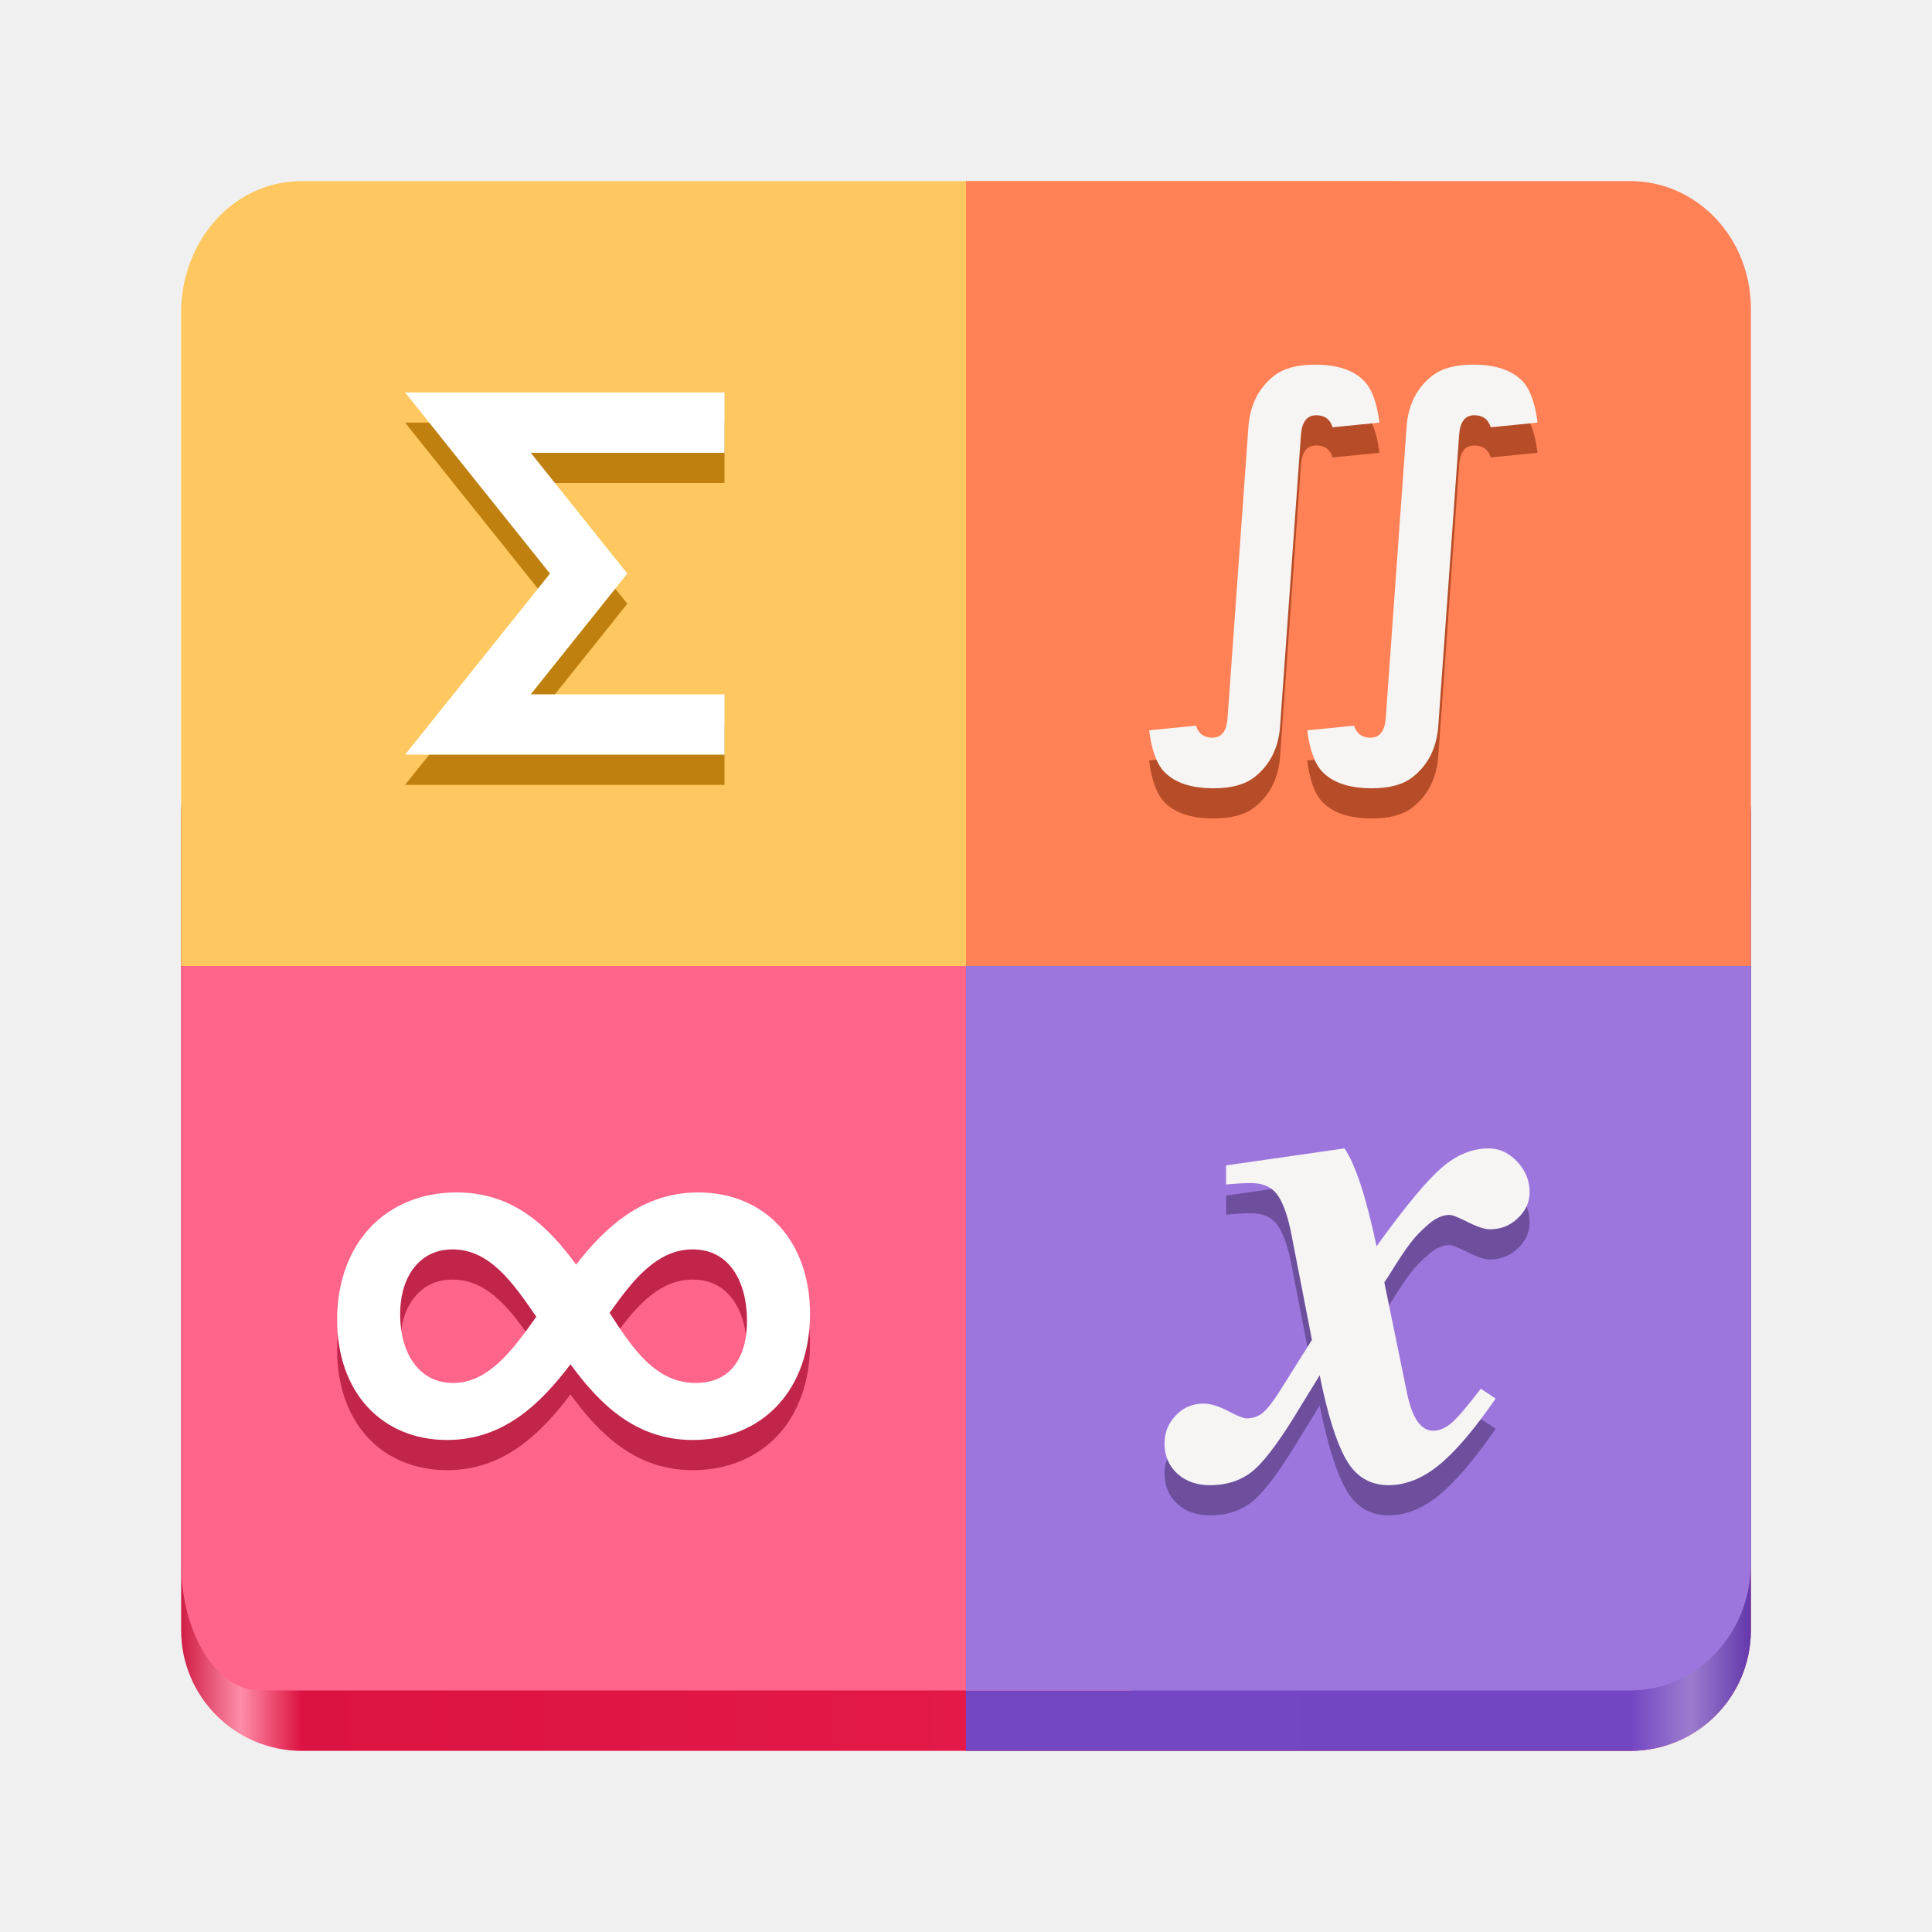
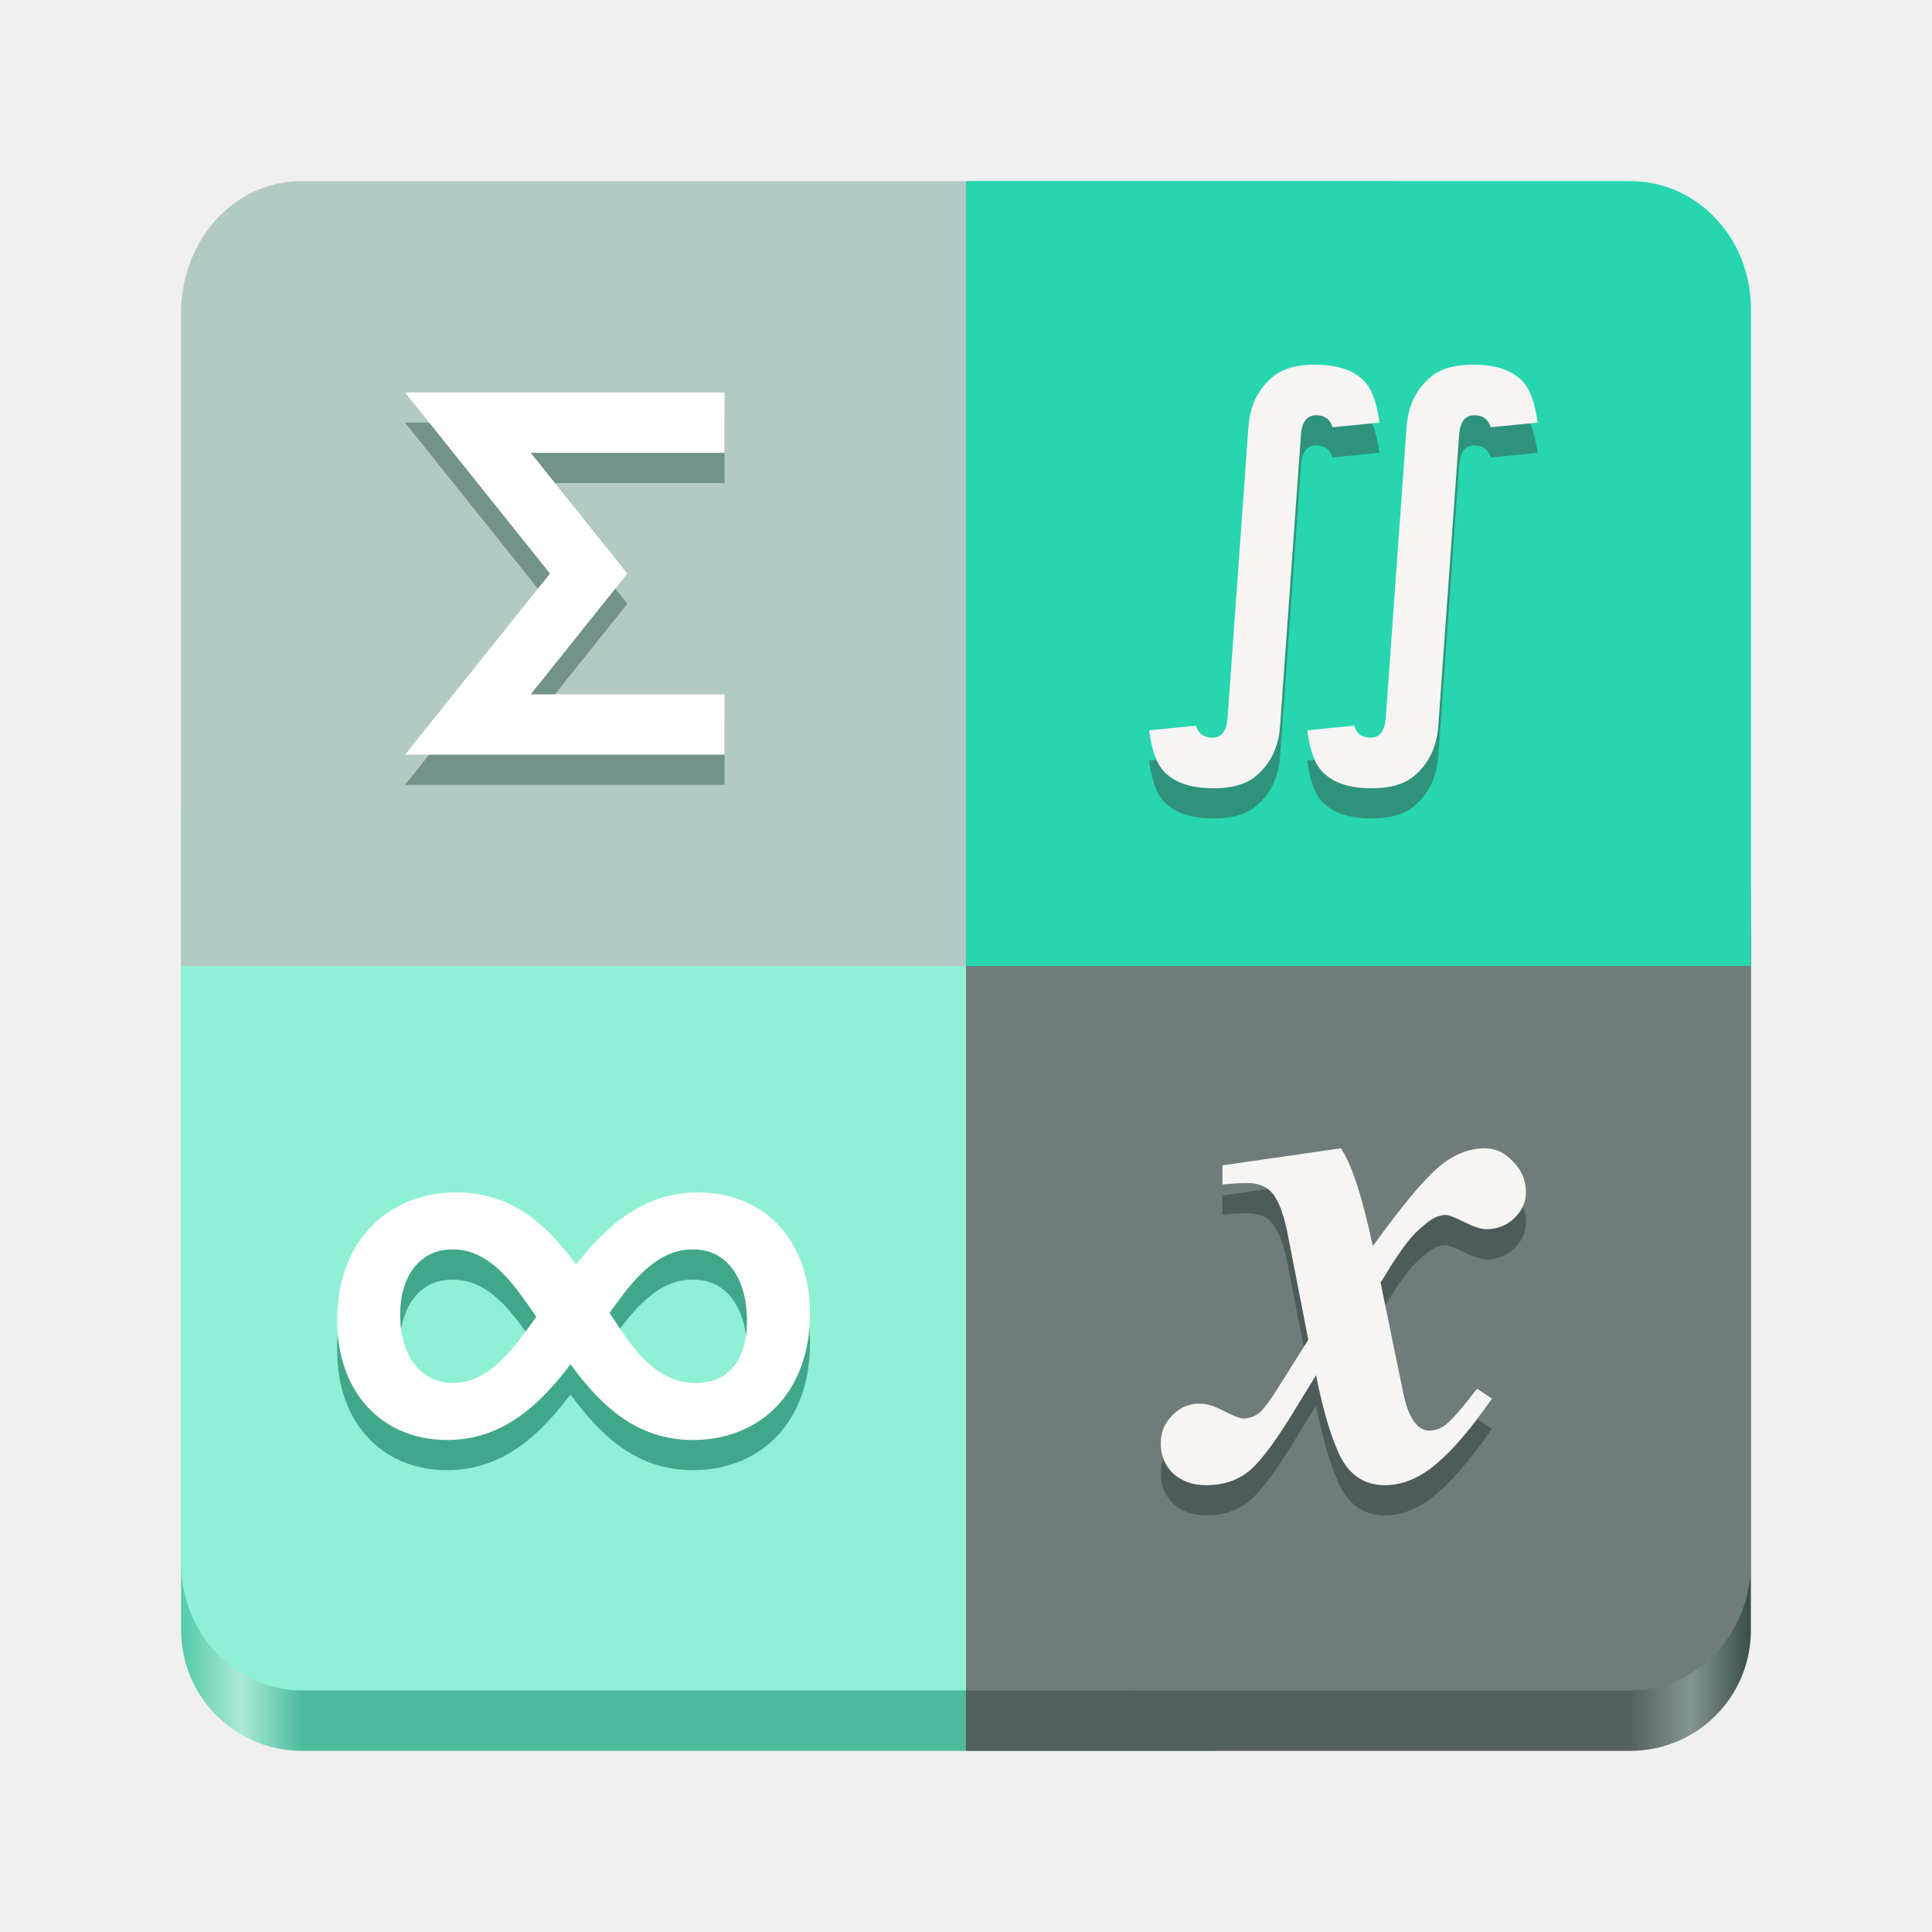
- <svg xmlns="http://www.w3.org/2000/svg" xmlns:xlink="http://www.w3.org/1999/xlink" height="128px" viewBox="0 0 128 128" width="128px">
-   <linearGradient id="a" gradientTransform="matrix(0.25 0 0 0.18617 0 69.08511)" gradientUnits="userSpaceOnUse" x1="48" x2="464" y1="58.629" y2="58.629">
-     <stop offset="0" stop-color="#cf1e46" />
-     <stop offset="0.038" stop-color="#ff8da8" />
-     <stop offset="0.077" stop-color="#dc1241" />
-     <stop offset="1" stop-color="#ed2150" />
+ <svg xmlns="http://www.w3.org/2000/svg" height="128px" viewBox="0 0 128 128" width="128px">
+   <linearGradient id="a" gradientTransform="matrix(0.25 0 0 0.18617 0 69.08511)" gradientUnits="userSpaceOnUse" x1="48" x2="256" y1="58.629" y2="58.629">
+     <stop offset="0" stop-color="#54caa9" />
+     <stop offset="0.077" stop-color="#abead8" />
+     <stop offset="0.154" stop-color="#4dba9c" />
+     <stop offset="1" stop-color="#4dba9c" />
  </linearGradient>
-   <linearGradient id="b" gradientTransform="matrix(0.269231 0 0 0.18617 -4.92308 69.0851)" gradientUnits="userSpaceOnUse" x1="258.214" x2="449.143" y1="58.629" y2="58.629">
-     <stop offset="0" stop-color="#7446c3" />
-     <stop offset="0.844" stop-color="#7345c2" />
-     <stop offset="0.922" stop-color="#9b7dce" />
-     <stop offset="1" stop-color="#6338ac" />
+   <linearGradient id="b" gradientTransform="matrix(0.269231 0 0 0.18617 -4.92308 69.08511)" gradientUnits="userSpaceOnUse" x1="256" x2="449.143" y1="262.743" y2="262.743">
+     <stop offset="0" stop-color="#515f5e" />
+     <stop offset="0.846" stop-color="#536160" />
+     <stop offset="0.923" stop-color="#839593" />
+     <stop offset="1" stop-color="#394d4b" />
  </linearGradient>
-   <symbol id="c" overflow="visible">
-     <path d="m 19.406 -16.344 c -0.344 0 -0.828 -0.156 -1.453 -0.469 c -0.625 -0.32 -1.039 -0.484 -1.234 -0.484 c -0.438 0 -0.891 0.199 -1.359 0.594 c -0.469 0.398 -0.859 0.797 -1.172 1.203 s -0.668 0.922 -1.062 1.547 c -0.387 0.625 -0.625 1 -0.719 1.125 l 1.5 7.328 c 0.344 1.668 0.922 2.5 1.734 2.5 c 0.406 0 0.805 -0.164 1.203 -0.5 c 0.395 -0.332 1.047 -1.094 1.953 -2.281 l 0.984 0.656 c -1.438 2.074 -2.699 3.547 -3.781 4.422 c -1.086 0.875 -2.188 1.312 -3.312 1.312 c -1.25 0 -2.199 -0.586 -2.844 -1.75 c -0.648 -1.176 -1.219 -3.02 -1.719 -5.531 l -1.125 1.828 c -1.344 2.262 -2.414 3.734 -3.203 4.422 c -0.781 0.688 -1.766 1.031 -2.953 1.031 c -0.875 0 -1.594 -0.258 -2.156 -0.766 c -0.562 -0.52 -0.844 -1.188 -0.844 -2 c 0 -0.719 0.25 -1.336 0.75 -1.859 c 0.5 -0.52 1.109 -0.781 1.828 -0.781 c 0.469 0 1.016 0.168 1.641 0.5 c 0.625 0.324 1.031 0.484 1.219 0.484 c 0.414 0 0.781 -0.129 1.094 -0.391 c 0.312 -0.27 0.703 -0.781 1.172 -1.531 l 2.062 -3.281 l -1.406 -7.234 c -0.25 -1.164 -0.562 -1.984 -0.938 -2.453 s -0.938 -0.703 -1.688 -0.703 c -0.449 0 -1 0.031 -1.656 0.094 v -1.266 l 7.844 -1.125 c 0.727 1.062 1.438 3.227 2.125 6.484 c 1.875 -2.602 3.305 -4.332 4.297 -5.188 c 0.988 -0.863 2.031 -1.297 3.125 -1.297 c 0.719 0 1.348 0.293 1.891 0.875 c 0.551 0.574 0.828 1.25 0.828 2.031 c 0 0.656 -0.262 1.23 -0.781 1.719 c -0.512 0.492 -1.125 0.734 -1.844 0.734 z m 0 0" />
-   </symbol>
-   <path d="m 20 46 h 88 c 4.418 0 8 3.582 8 8 v 54 c 0 4.418 -3.582 8 -8 8 h -88 c -4.418 0 -8 -3.582 -8 -8 v -54 c 0 -4.418 3.582 -8 8 -8 z m 0 0" fill="url(#a)" />
-   <path d="m 64 46 v 70 h 44 c 4.434 0 8 -3.566 8 -8 v -54 c 0 -4.434 -3.566 -8 -8 -8 z m 0 0" fill="url(#b)" />
-   <path d="m 17.23 46 h 57.539 c 2.887 0 5.23 3.781 5.23 8.445 v 49.109 c 0 4.664 -2.344 8.445 -5.23 8.445 h -57.539 c -2.887 0 -5.23 -3.781 -5.23 -8.445 v -49.109 c 0 -4.664 2.344 -8.445 5.23 -8.445 z m 0 0" fill="#ff658a" />
-   <path d="m 20 12 c -4.434 0 -7.852 3.77 -8 8.445 v 43.555 h 88 v -43.555 c 0 -4.68 -3.566 -8.445 -8 -8.445 z m 0 0" fill="#ffc75f" />
-   <path d="m 64 59.773 v 52.227 h 44 c 4.434 0 8 -3.766 8 -8.445 v -44.109 c 0 -4.68 -3.652 -9.312 -8 -8.445 z m 0 0" fill="#9d76dd" />
-   <path d="m 64 12 v 52 h 52 v -43.555 c 0 -0.586 -0.055 -1.156 -0.164 -1.707 c 0 0 0.004 0 0 0 c -0.051 -0.273 -0.117 -0.543 -0.195 -0.809 c 0 0 0 0 0 -0.004 c -0.156 -0.527 -0.359 -1.035 -0.602 -1.512 c -0.004 0 0 0 0 -0.004 c -0.246 -0.477 -0.535 -0.926 -0.863 -1.344 c 0 0 0.004 0 0 0 c -0.16 -0.207 -0.332 -0.406 -0.512 -0.598 c -1.266 -1.336 -2.957 -2.227 -4.844 -2.426 c -0.27 -0.027 -0.543 -0.043 -0.82 -0.043 z m 0 0" fill="#ff8155" />
-   <path d="m 84.809 50.105 c -0.102 1.434 -0.66 2.559 -1.676 3.367 c -0.633 0.504 -1.543 0.754 -2.727 0.754 c -1.48 0 -2.57 -0.363 -3.27 -1.09 c -0.5 -0.52 -0.836 -1.438 -1.004 -2.75 l 3.102 -0.309 c 0.168 0.531 0.531 0.797 1.09 0.797 c 0.605 0 0.941 -0.43 1.004 -1.285 l 1.383 -19.309 c 0.105 -1.434 0.664 -2.559 1.68 -3.367 c 0.633 -0.504 1.539 -0.754 2.723 -0.754 c 1.48 0 2.57 0.363 3.27 1.09 c 0.504 0.52 0.84 1.438 1.008 2.75 l -3.102 0.309 c -0.168 -0.531 -0.531 -0.797 -1.09 -0.797 c -0.605 0 -0.941 0.43 -1.008 1.285 z m 10.48 0 c -0.105 1.434 -0.664 2.559 -1.68 3.367 c -0.633 0.504 -1.539 0.754 -2.723 0.754 c -1.48 0 -2.57 -0.363 -3.27 -1.09 c -0.504 -0.52 -0.84 -1.438 -1.008 -2.75 l 3.102 -0.309 c 0.168 0.531 0.531 0.797 1.09 0.797 c 0.605 0 0.941 -0.43 1.008 -1.285 l 1.383 -19.309 c 0.102 -1.434 0.66 -2.559 1.676 -3.367 c 0.633 -0.504 1.543 -0.754 2.727 -0.754 c 1.48 0 2.57 0.363 3.27 1.09 c 0.5 0.52 0.836 1.438 1.004 2.75 l -3.102 0.309 c -0.168 -0.531 -0.531 -0.797 -1.09 -0.797 c -0.605 0 -0.941 0.43 -1.004 1.285 z m 0 0" fill="#b64d28" />
-   <use fill="#6d4f9d" x="79.309" xlink:href="#c" y="99.788" />
-   <use fill="#f6f5f4" x="79.309" xlink:href="#c" y="97.788" />
+   <path d="m 20 46 h 60 c 4.418 0 8 3.582 8 8 v 54 c 0 4.418 -3.582 8 -8 8 h -60 c -4.418 0 -8 -3.582 -8 -8 v -54 c 0 -4.418 3.582 -8 8 -8 z m 0 0" fill="url(#a)" />
+   <path d="m 20 46 h 60 c 4.418 0 8 3.781 8 8.445 v 49.109 c 0 4.664 -3.582 8.445 -8 8.445 h -60 c -4.418 0 -8 -3.781 -8 -8.445 v -49.109 c 0 -4.664 3.582 -8.445 8 -8.445 z m 0 0" fill="#8ff0d5" />
+   <path d="m 20 12 c -4.434 0 -7.852 3.77 -8 8.445 v 43.555 h 88 v -43.555 c 0 -4.68 -3.566 -8.445 -8 -8.445 z m 0 0" fill="#b3c9c3" />
+   <path d="m 64 63 v 53 h 44 c 4.434 0 8 -3.566 8 -8 v -46 c 0 -4.434 -3.57 -8.102 -8 -8 z m 0 0" fill="url(#b)" />
+   <path d="m 64 62.773 v 49.227 h 44 c 4.434 0 8 -3.766 8 -8.445 v -44.109 c 0 -4.68 -3.652 -9.312 -8 -8.445 z m 0 0" fill="#6f7c7b" />
+   <path d="m 64 12 v 52 h 52 v -43.555 c 0 -0.586 -0.055 -1.156 -0.164 -1.707 c 0 0 0.004 0 0 0 c -0.051 -0.273 -0.117 -0.543 -0.195 -0.809 c 0 0 0 0 0 -0.004 c -0.156 -0.527 -0.359 -1.035 -0.602 -1.512 c -0.004 0 0 0 0 -0.004 c -0.246 -0.477 -0.535 -0.926 -0.863 -1.344 c 0 0 0.004 0 0 0 c -0.16 -0.207 -0.332 -0.406 -0.512 -0.598 c -1.266 -1.336 -2.957 -2.227 -4.844 -2.426 c -0.27 -0.027 -0.543 -0.043 -0.82 -0.043 z m 0 0" fill="#27d6ae" />
+   <path d="m 84.809 50.105 c -0.102 1.434 -0.66 2.559 -1.676 3.367 c -0.633 0.504 -1.543 0.754 -2.727 0.754 c -1.48 0 -2.57 -0.363 -3.27 -1.09 c -0.5 -0.52 -0.836 -1.438 -1.004 -2.75 l 3.102 -0.309 c 0.168 0.531 0.531 0.797 1.09 0.797 c 0.605 0 0.941 -0.43 1.004 -1.285 l 1.383 -19.309 c 0.105 -1.434 0.664 -2.559 1.68 -3.367 c 0.633 -0.504 1.539 -0.754 2.723 -0.754 c 1.48 0 2.57 0.363 3.27 1.09 c 0.504 0.52 0.84 1.438 1.008 2.75 l -3.102 0.309 c -0.168 -0.531 -0.531 -0.797 -1.09 -0.797 c -0.605 0 -0.941 0.43 -1.008 1.285 z m 10.48 0 c -0.105 1.434 -0.664 2.559 -1.68 3.367 c -0.633 0.504 -1.539 0.754 -2.723 0.754 c -1.48 0 -2.57 -0.363 -3.27 -1.09 c -0.504 -0.52 -0.84 -1.438 -1.008 -2.75 l 3.102 -0.309 c 0.168 0.531 0.531 0.797 1.09 0.797 c 0.605 0 0.941 -0.43 1.008 -1.285 l 1.383 -19.309 c 0.102 -1.434 0.66 -2.559 1.676 -3.367 c 0.633 -0.504 1.543 -0.754 2.727 -0.754 c 1.48 0 2.57 0.363 3.27 1.09 c 0.5 0.52 0.836 1.438 1.004 2.75 l -3.102 0.309 c -0.168 -0.531 -0.531 -0.797 -1.09 -0.797 c -0.605 0 -0.941 0.43 -1.004 1.285 z m 0 0" fill="#2f937c" />
+   <path d="m 98.469 83.438 c -0.344 0 -0.832 -0.16 -1.457 -0.473 c -0.629 -0.312 -1.035 -0.469 -1.223 -0.469 c -0.438 0 -0.891 0.203 -1.363 0.609 c -0.469 0.379 -0.859 0.77 -1.172 1.176 c -0.316 0.406 -0.676 0.926 -1.082 1.551 c -0.375 0.625 -0.609 1.004 -0.707 1.129 l 1.504 7.328 c 0.348 1.66 0.926 2.492 1.738 2.492 c 0.41 0 0.801 -0.156 1.176 -0.473 c 0.406 -0.344 1.066 -1.109 1.973 -2.301 l 0.988 0.656 c -1.441 2.07 -2.711 3.543 -3.805 4.418 c -1.066 0.879 -2.164 1.316 -3.289 1.316 c -1.254 0 -2.211 -0.578 -2.867 -1.738 c -0.625 -1.191 -1.191 -3.039 -1.691 -5.547 l -1.129 1.836 c -1.348 2.254 -2.41 3.727 -3.195 4.414 c -0.781 0.691 -1.77 1.035 -2.961 1.035 c -0.875 0 -1.594 -0.25 -2.16 -0.754 c -0.562 -0.531 -0.844 -1.203 -0.844 -2.02 c 0 -0.719 0.25 -1.332 0.75 -1.832 c 0.5 -0.531 1.113 -0.797 1.832 -0.797 c 0.473 0 1.02 0.172 1.645 0.516 c 0.629 0.312 1.035 0.469 1.223 0.469 c 0.406 0 0.766 -0.125 1.082 -0.375 c 0.312 -0.281 0.703 -0.801 1.172 -1.551 l 2.07 -3.289 l -1.41 -7.234 c -0.25 -1.16 -0.566 -1.977 -0.941 -2.445 s -0.938 -0.703 -1.691 -0.703 c -0.438 0 -0.984 0.031 -1.645 0.094 v -1.27 l 7.848 -1.129 c 0.719 1.066 1.426 3.227 2.113 6.484 c 1.879 -2.598 3.305 -4.32 4.277 -5.168 c 1 -0.875 2.051 -1.316 3.148 -1.316 c 0.719 0 1.344 0.301 1.879 0.895 c 0.562 0.562 0.844 1.238 0.844 2.02 c 0 0.66 -0.266 1.238 -0.797 1.738 c -0.5 0.469 -1.113 0.707 -1.832 0.707 z m 0 0" fill="#4d5b5a" />
+   <path d="m 98.469 81.438 c -0.344 0 -0.832 -0.16 -1.457 -0.473 c -0.629 -0.312 -1.035 -0.469 -1.223 -0.469 c -0.438 0 -0.891 0.203 -1.363 0.609 c -0.469 0.379 -0.859 0.77 -1.172 1.176 c -0.316 0.406 -0.676 0.926 -1.082 1.551 c -0.375 0.625 -0.609 1.004 -0.707 1.129 l 1.504 7.328 c 0.348 1.66 0.926 2.492 1.738 2.492 c 0.41 0 0.801 -0.156 1.176 -0.473 c 0.406 -0.344 1.066 -1.109 1.973 -2.301 l 0.988 0.656 c -1.441 2.07 -2.711 3.543 -3.805 4.418 c -1.066 0.879 -2.164 1.316 -3.289 1.316 c -1.254 0 -2.211 -0.578 -2.867 -1.738 c -0.625 -1.191 -1.191 -3.039 -1.691 -5.547 l -1.129 1.836 c -1.348 2.254 -2.41 3.727 -3.195 4.414 c -0.781 0.691 -1.77 1.035 -2.961 1.035 c -0.875 0 -1.594 -0.25 -2.16 -0.754 c -0.562 -0.531 -0.844 -1.203 -0.844 -2.02 c 0 -0.719 0.25 -1.332 0.75 -1.832 c 0.5 -0.531 1.113 -0.797 1.832 -0.797 c 0.473 0 1.02 0.172 1.645 0.516 c 0.629 0.312 1.035 0.469 1.223 0.469 c 0.406 0 0.766 -0.125 1.082 -0.375 c 0.312 -0.281 0.703 -0.801 1.172 -1.551 l 2.07 -3.289 l -1.41 -7.234 c -0.25 -1.16 -0.566 -1.977 -0.941 -2.445 s -0.938 -0.703 -1.691 -0.703 c -0.438 0 -0.984 0.031 -1.645 0.094 v -1.27 l 7.848 -1.129 c 0.719 1.066 1.426 3.227 2.113 6.484 c 1.879 -2.598 3.305 -4.32 4.277 -5.168 c 1 -0.875 2.051 -1.316 3.148 -1.316 c 0.719 0 1.344 0.301 1.879 0.895 c 0.562 0.562 0.844 1.238 0.844 2.02 c 0 0.66 -0.266 1.238 -0.797 1.738 c -0.5 0.469 -1.113 0.707 -1.832 0.707 z m 0 0" fill="#f6f5f4" />
  <path d="m 84.809 48.105 c -0.102 1.434 -0.66 2.559 -1.676 3.367 c -0.633 0.504 -1.543 0.754 -2.727 0.754 c -1.48 0 -2.57 -0.363 -3.27 -1.09 c -0.5 -0.52 -0.836 -1.438 -1.004 -2.75 l 3.102 -0.309 c 0.168 0.531 0.531 0.797 1.09 0.797 c 0.605 0 0.941 -0.43 1.004 -1.285 l 1.383 -19.309 c 0.105 -1.434 0.664 -2.559 1.68 -3.367 c 0.633 -0.504 1.539 -0.754 2.723 -0.754 c 1.48 0 2.57 0.363 3.27 1.09 c 0.504 0.52 0.84 1.438 1.008 2.75 l -3.102 0.309 c -0.168 -0.531 -0.531 -0.797 -1.09 -0.797 c -0.605 0 -0.941 0.43 -1.008 1.285 z m 10.48 0 c -0.105 1.434 -0.664 2.559 -1.68 3.367 c -0.633 0.504 -1.539 0.754 -2.723 0.754 c -1.48 0 -2.57 -0.363 -3.27 -1.09 c -0.504 -0.52 -0.84 -1.438 -1.008 -2.75 l 3.102 -0.309 c 0.168 0.531 0.531 0.797 1.09 0.797 c 0.605 0 0.941 -0.43 1.008 -1.285 l 1.383 -19.309 c 0.102 -1.434 0.66 -2.559 1.676 -3.367 c 0.633 -0.504 1.543 -0.754 2.727 -0.754 c 1.48 0 2.57 0.363 3.27 1.09 c 0.5 0.52 0.836 1.438 1.004 2.75 l -3.102 0.309 c -0.168 -0.531 -0.531 -0.797 -1.09 -0.797 c -0.605 0 -0.941 0.43 -1.004 1.285 z m 0 0" fill="#f6f5f4" />
-   <path d="m 26.836 28 l 9.602 12 l -9.602 12 h 21.164 v -4 h -12.836 l 6.398 -8 l -6.398 -8 h 12.836 v -4 z m 0 0" fill="#bf800f" />
+   <path d="m 26.836 28 l 9.602 12 l -9.602 12 h 21.164 v -4 h -12.836 l 6.398 -8 l -6.398 -8 h 12.836 v -4 z m 0 0" fill="#72928a" />
  <path d="m 26.836 26 l 9.602 12 l -9.602 12 h 21.164 v -4 h -12.836 l 6.398 -8 l -6.398 -8 h 12.836 v -4 z m 0 0" fill="#ffffff" />
-   <path d="m 30.258 81 c -2.344 0 -4.348 0.848 -5.746 2.344 c -1.395 1.492 -2.176 3.609 -2.176 6.094 c 0 2.344 0.707 4.34 1.988 5.75 c 1.285 1.414 3.133 2.215 5.301 2.215 c 3.723 0 6.176 -2.383 8.172 -5.016 c 1.922 2.629 4.312 5.016 8.102 5.016 c 2.305 0 4.27 -0.84 5.641 -2.316 c 1.367 -1.48 2.125 -3.578 2.125 -6.043 c 0 -2.363 -0.719 -4.383 -2.02 -5.805 c -1.305 -1.426 -3.184 -2.238 -5.387 -2.238 c -3.676 0 -6.125 2.266 -8.09 4.781 c -1.84 -2.508 -4.133 -4.781 -7.91 -4.781 z m -0.277 3.777 c 1.207 0 2.172 0.508 3.102 1.367 c 0.848 0.785 1.641 1.914 2.449 3.094 c -0.828 1.172 -1.645 2.281 -2.5 3.055 c -0.938 0.844 -1.891 1.332 -3.012 1.332 c -1.07 0 -1.906 -0.426 -2.52 -1.199 c -0.613 -0.777 -0.988 -1.922 -0.988 -3.344 c 0 -1.359 0.371 -2.441 0.977 -3.168 c 0.605 -0.73 1.434 -1.137 2.492 -1.137 z m 15.918 0 c 1.113 0 1.969 0.434 2.59 1.234 c 0.621 0.805 1 2 1 3.508 c 0 1.363 -0.344 2.391 -0.918 3.066 c -0.574 0.672 -1.379 1.039 -2.473 1.039 c -1.309 0 -2.316 -0.527 -3.266 -1.418 c -0.867 -0.816 -1.652 -1.992 -2.445 -3.227 c 0.809 -1.137 1.609 -2.199 2.465 -2.934 c 0.934 -0.805 1.898 -1.27 3.047 -1.27 z m 0 0" fill="#c1254a" />
+   <path d="m 30.258 81 c -2.344 0 -4.348 0.848 -5.746 2.344 c -1.395 1.492 -2.176 3.609 -2.176 6.094 c 0 2.344 0.707 4.34 1.988 5.75 c 1.285 1.414 3.133 2.215 5.301 2.215 c 3.723 0 6.176 -2.383 8.172 -5.016 c 1.922 2.629 4.312 5.016 8.102 5.016 c 2.305 0 4.27 -0.84 5.641 -2.316 c 1.367 -1.48 2.125 -3.578 2.125 -6.043 c 0 -2.363 -0.719 -4.383 -2.02 -5.805 c -1.305 -1.426 -3.184 -2.238 -5.387 -2.238 c -3.676 0 -6.125 2.266 -8.09 4.781 c -1.84 -2.508 -4.133 -4.781 -7.91 -4.781 z m -0.277 3.777 c 1.207 0 2.172 0.508 3.102 1.367 c 0.848 0.785 1.641 1.914 2.449 3.094 c -0.828 1.172 -1.645 2.281 -2.5 3.055 c -0.938 0.844 -1.891 1.332 -3.012 1.332 c -1.07 0 -1.906 -0.426 -2.52 -1.199 c -0.613 -0.777 -0.988 -1.922 -0.988 -3.344 c 0 -1.359 0.371 -2.441 0.977 -3.168 c 0.605 -0.73 1.434 -1.137 2.492 -1.137 z m 15.918 0 c 1.113 0 1.969 0.434 2.59 1.234 c 0.621 0.805 1 2 1 3.508 c 0 1.363 -0.344 2.391 -0.918 3.066 c -0.574 0.672 -1.379 1.039 -2.473 1.039 c -1.309 0 -2.316 -0.527 -3.266 -1.418 c -0.867 -0.816 -1.652 -1.992 -2.445 -3.227 c 0.809 -1.137 1.609 -2.199 2.465 -2.934 c 0.934 -0.805 1.898 -1.27 3.047 -1.27 z m 0 0" fill="#41a78b" />
  <path d="m 30.258 79 c -2.344 0 -4.348 0.848 -5.746 2.344 c -1.395 1.492 -2.176 3.609 -2.176 6.094 c 0 2.344 0.707 4.34 1.988 5.75 c 1.285 1.414 3.133 2.215 5.301 2.215 c 3.723 0 6.176 -2.383 8.172 -5.016 c 1.922 2.629 4.312 5.016 8.102 5.016 c 2.305 0 4.27 -0.84 5.641 -2.316 c 1.367 -1.48 2.125 -3.578 2.125 -6.043 c 0 -2.363 -0.719 -4.383 -2.02 -5.805 c -1.305 -1.426 -3.184 -2.238 -5.387 -2.238 c -3.676 0 -6.125 2.266 -8.09 4.781 c -1.84 -2.508 -4.133 -4.781 -7.91 -4.781 z m -0.277 3.777 c 1.207 0 2.172 0.508 3.102 1.367 c 0.848 0.785 1.641 1.914 2.449 3.094 c -0.828 1.172 -1.645 2.281 -2.5 3.055 c -0.938 0.844 -1.891 1.332 -3.012 1.332 c -1.07 0 -1.906 -0.426 -2.52 -1.199 c -0.613 -0.777 -0.988 -1.922 -0.988 -3.344 c 0 -1.359 0.371 -2.441 0.977 -3.168 c 0.605 -0.73 1.434 -1.137 2.492 -1.137 z m 15.918 0 c 1.113 0 1.969 0.434 2.59 1.234 c 0.621 0.805 1 2 1 3.508 c 0 1.363 -0.344 2.391 -0.918 3.066 c -0.574 0.672 -1.379 1.039 -2.473 1.039 c -1.309 0 -2.316 -0.527 -3.266 -1.418 c -0.867 -0.816 -1.652 -1.992 -2.445 -3.227 c 0.809 -1.137 1.609 -2.199 2.465 -2.934 c 0.934 -0.805 1.898 -1.27 3.047 -1.27 z m 0 0" fill="#ffffff" />
</svg>
